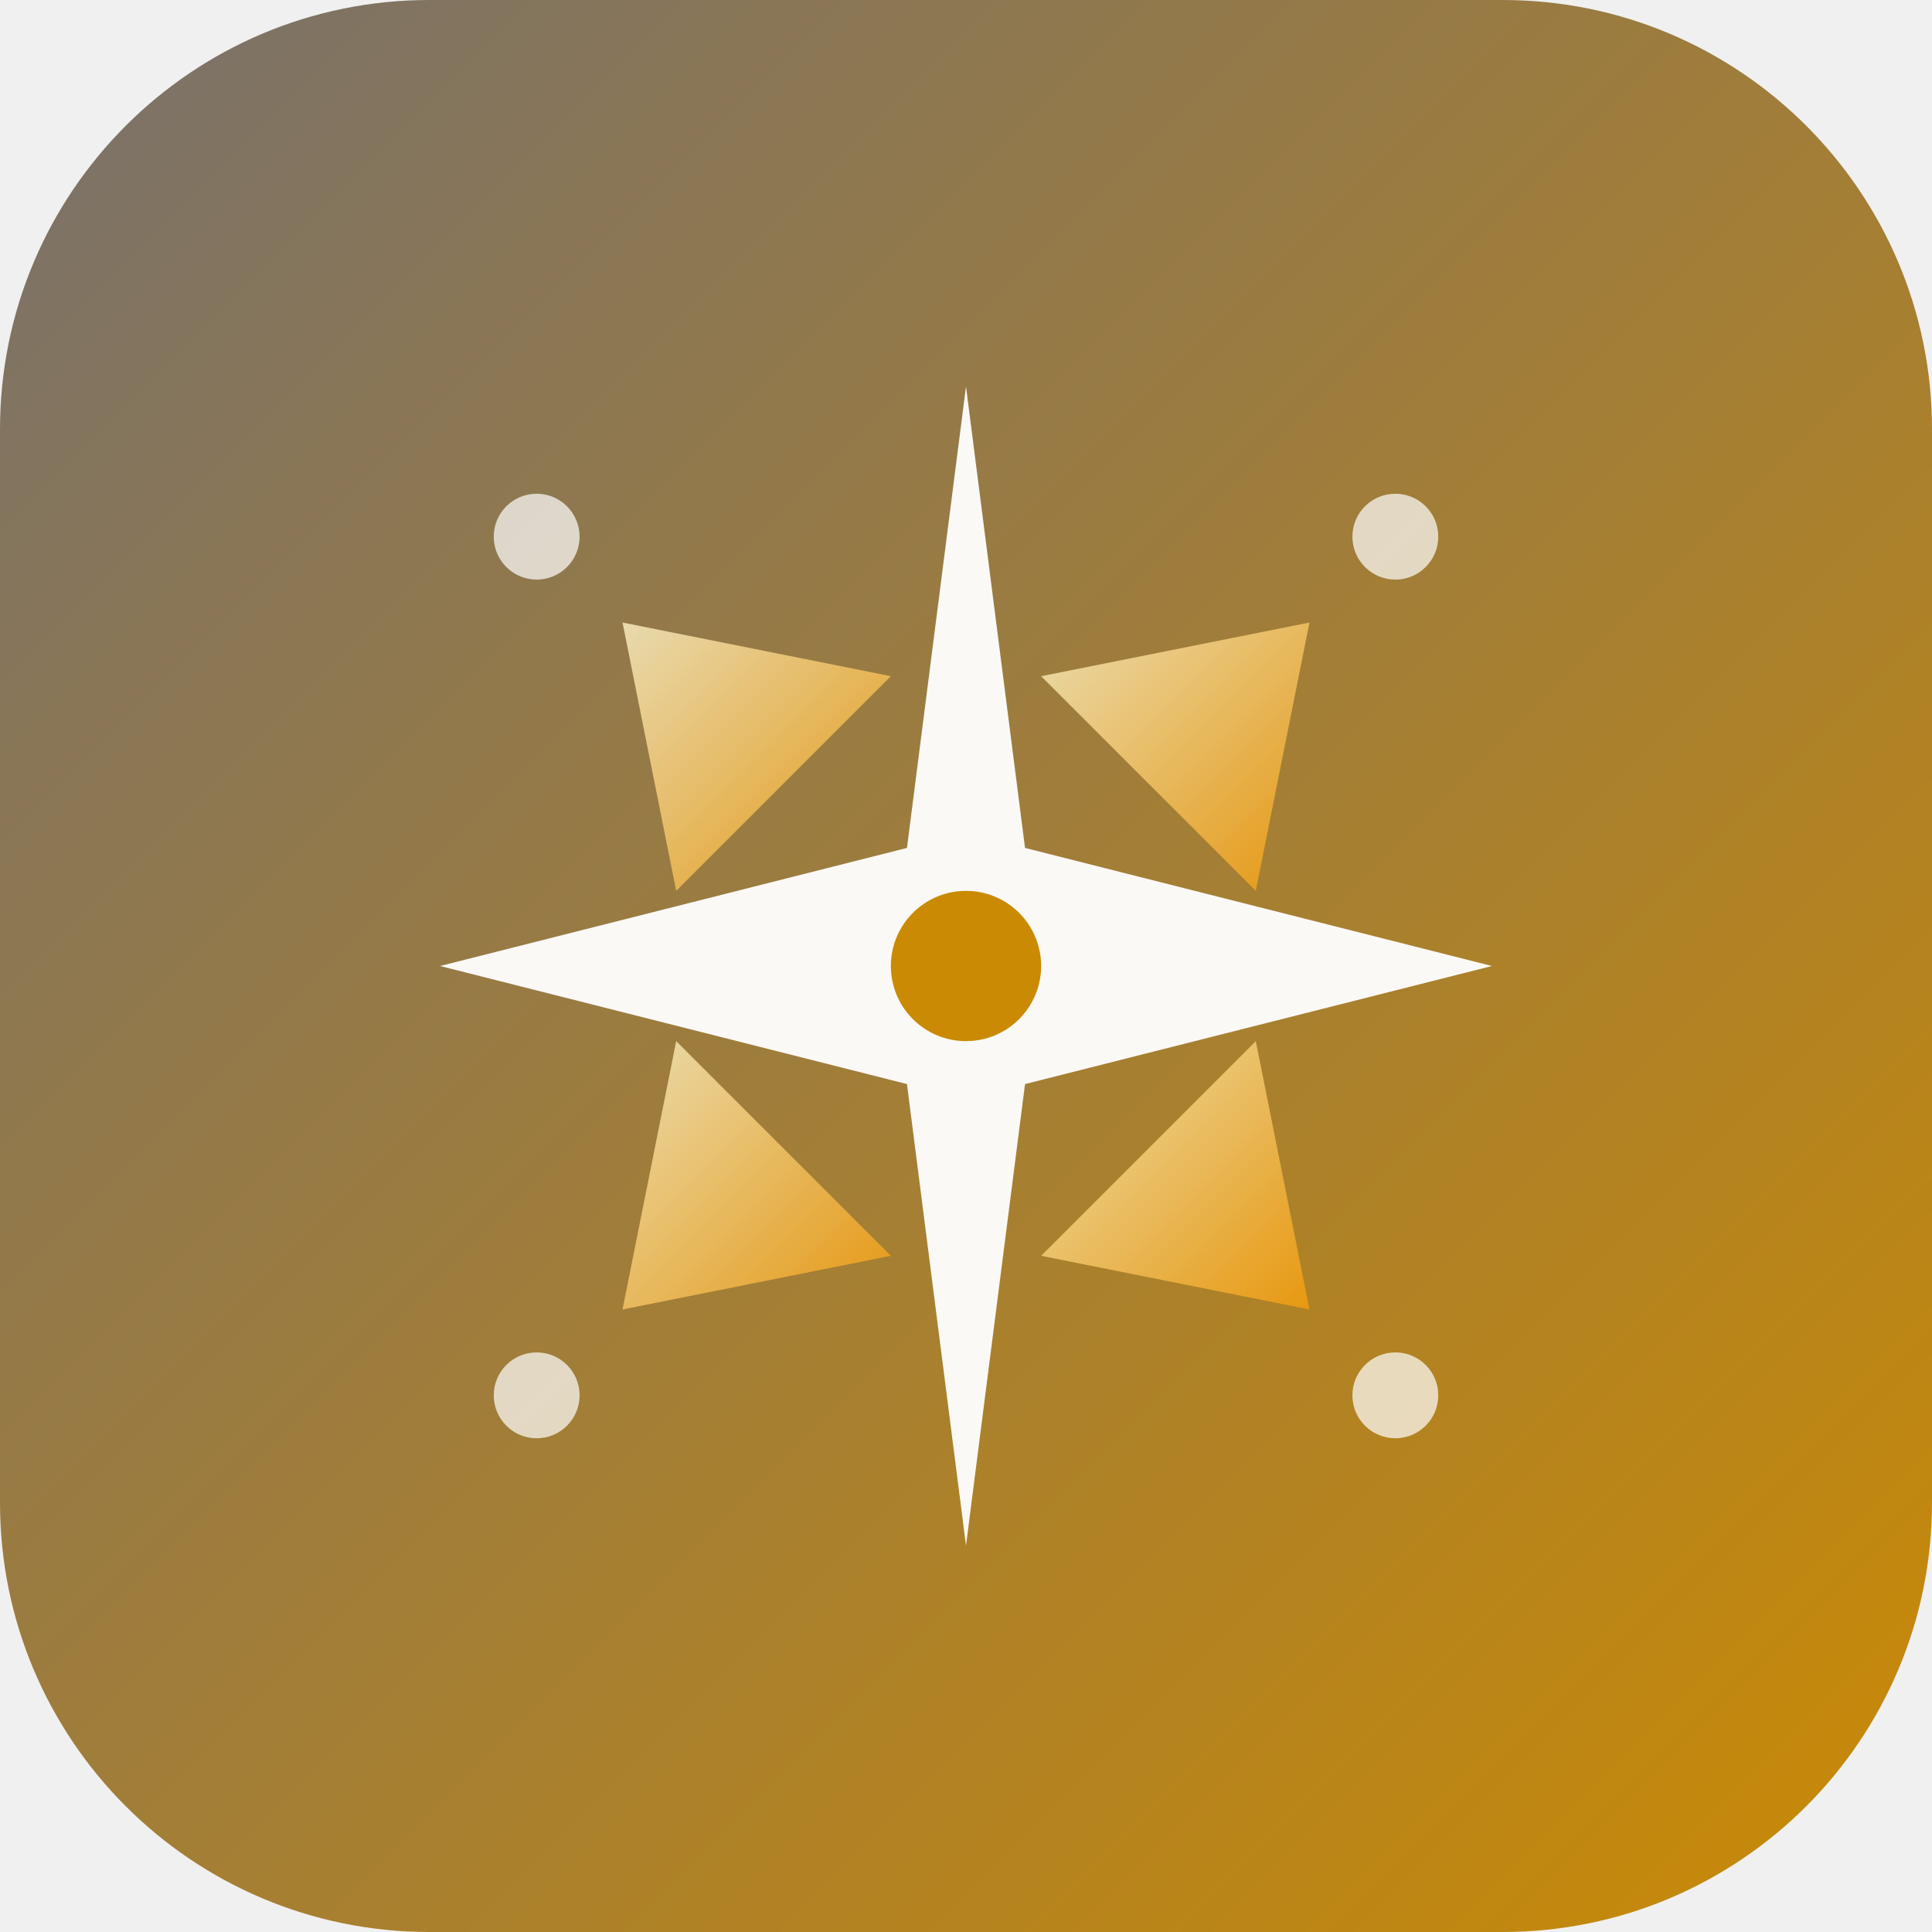
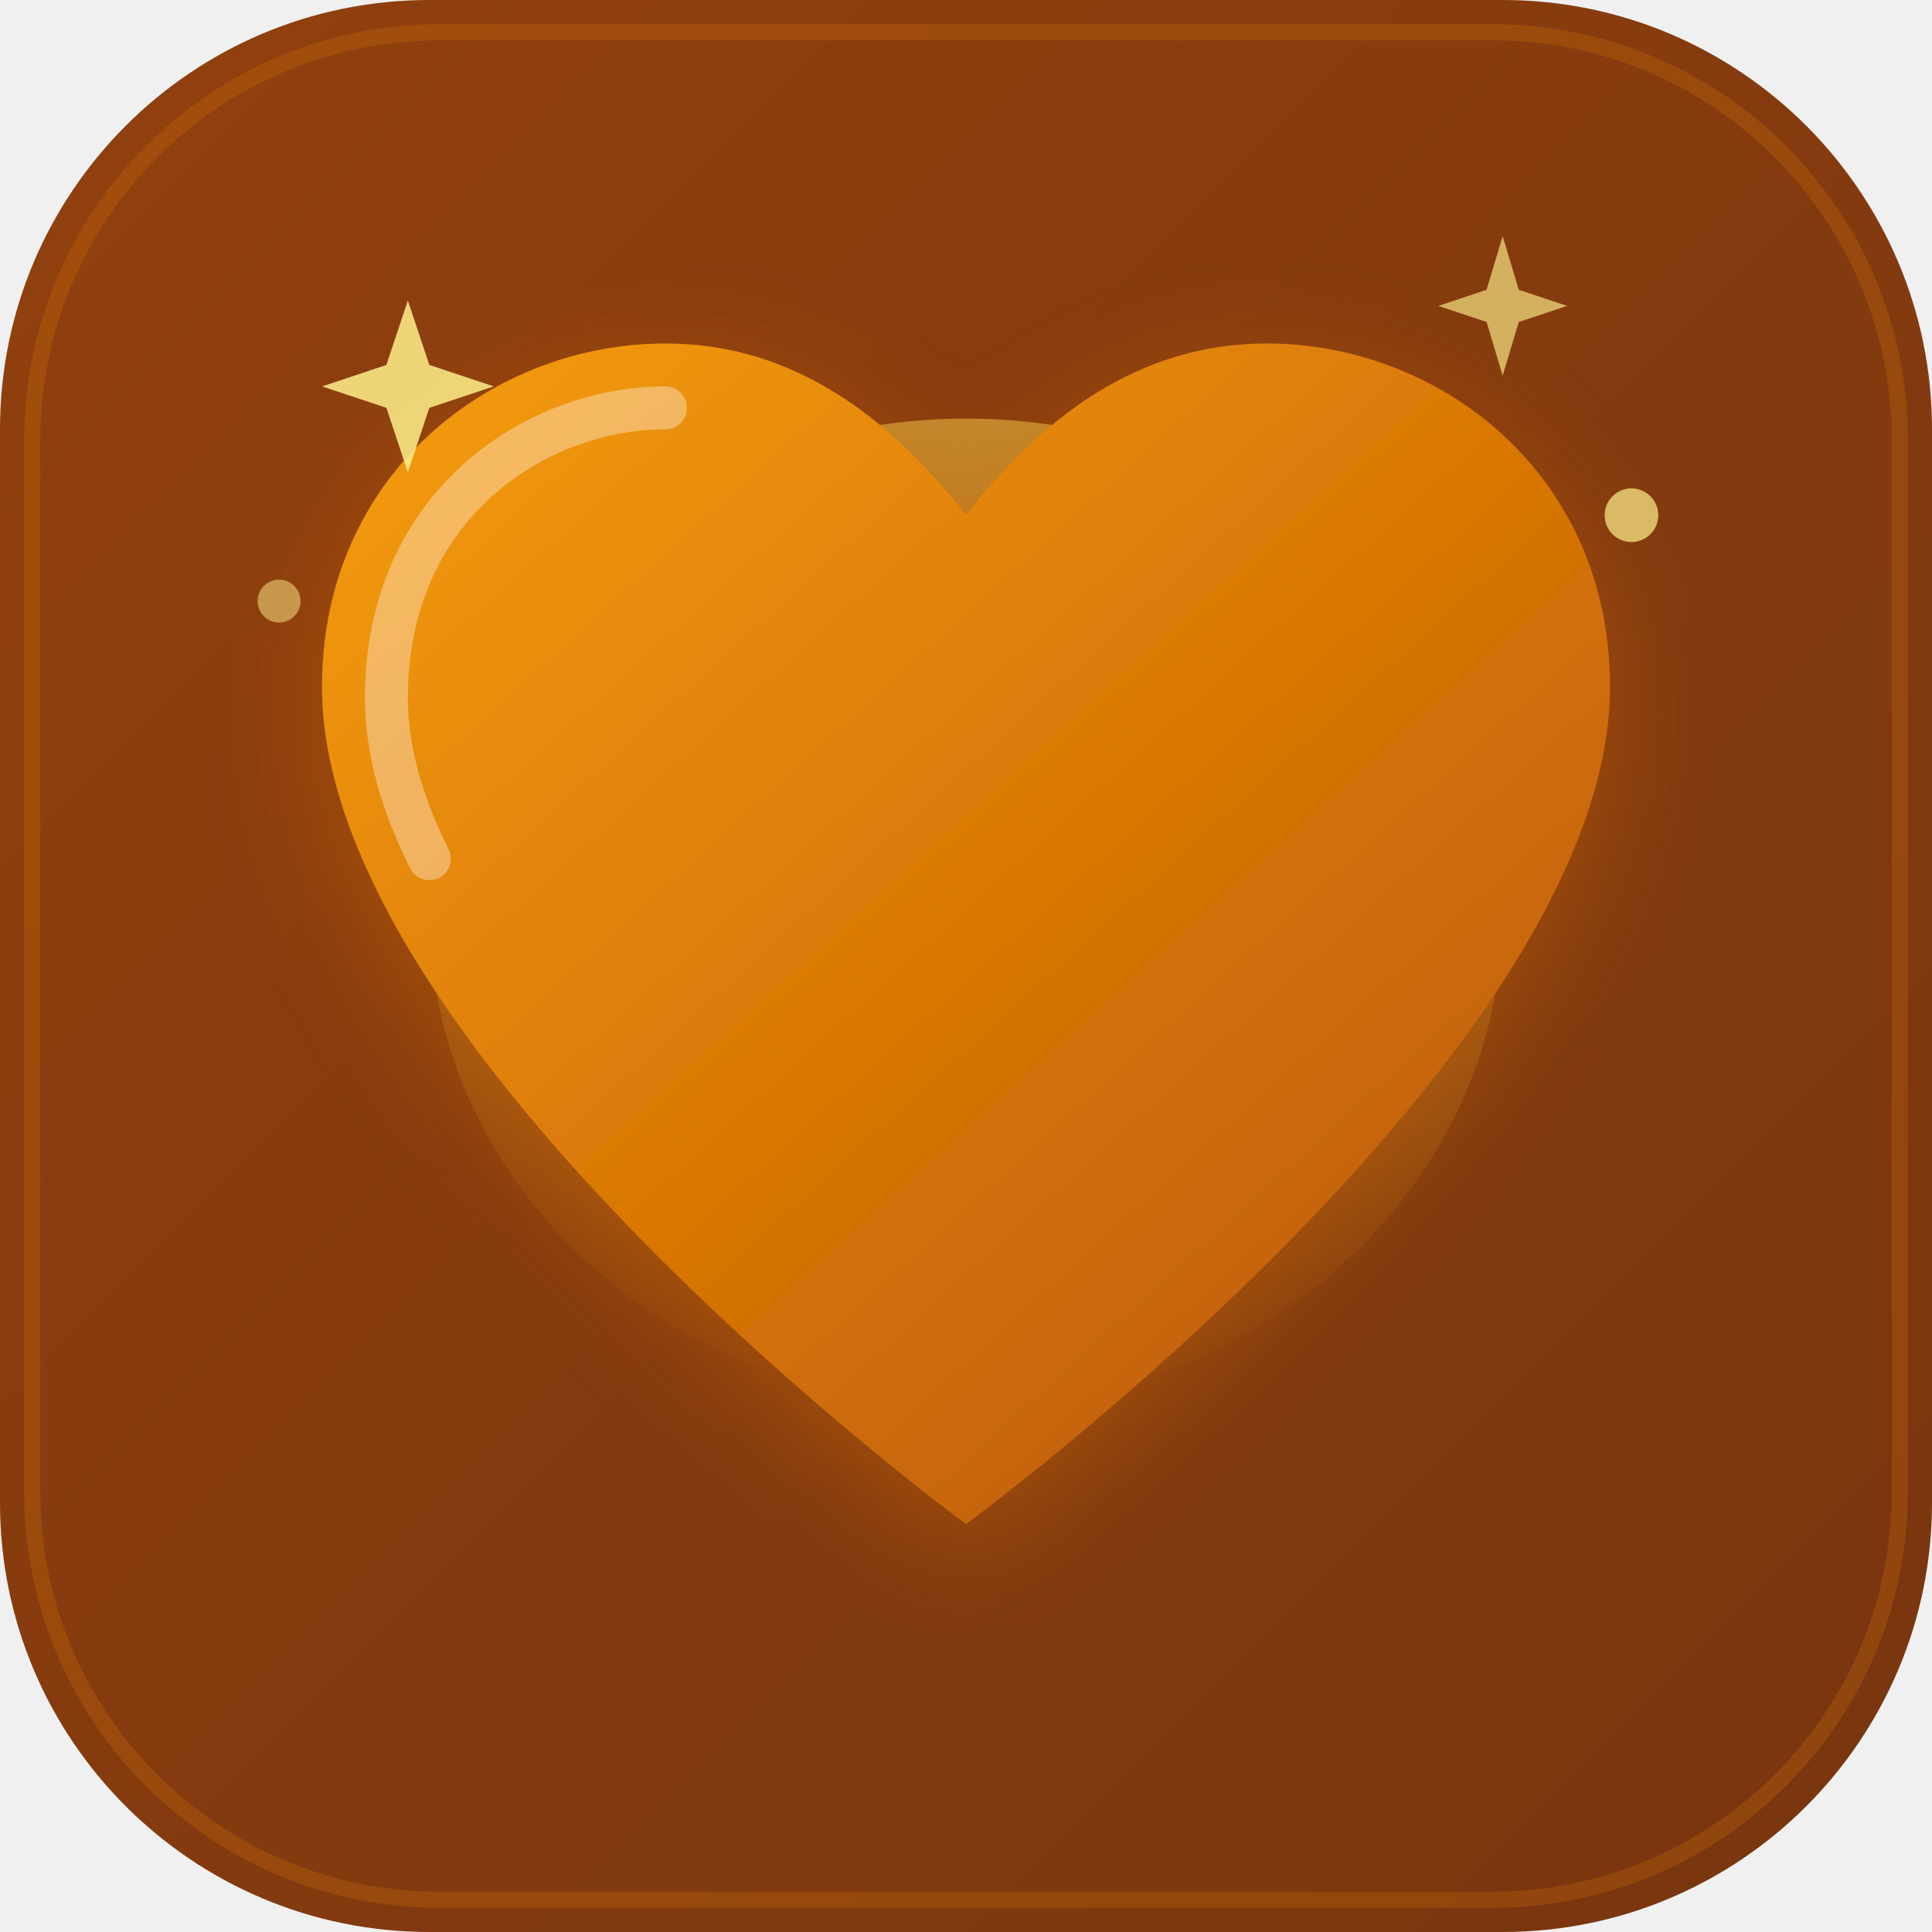
<svg xmlns="http://www.w3.org/2000/svg" width="180" height="180" viewBox="0 0 180 180">
  <defs>
-     <linearGradient id="hivyGradApple" x1="0%" y1="0%" x2="100%" y2="100%">
-       <stop offset="0%" style="stop-color:#78716C;stop-opacity:1" />
-       <stop offset="100%" style="stop-color:#CA8A04;stop-opacity:1" />
+     <linearGradient id="bg" x1="0%" y1="0%" x2="100%" y2="100%">
+       <stop offset="0%" style="stop-color:#92400E" />
+       <stop offset="100%" style="stop-color:#78350F" />
    </linearGradient>
-     <linearGradient id="sparkleGradApple" x1="0%" y1="0%" x2="100%" y2="100%">
-       <stop offset="0%" style="stop-color:#FEF3C7;stop-opacity:1" />
-       <stop offset="100%" style="stop-color:#F59E0B;stop-opacity:1" />
+     <linearGradient id="heart" x1="0%" y1="0%" x2="100%" y2="100%">
+       <stop offset="0%" style="stop-color:#F59E0B" />
+       <stop offset="50%" style="stop-color:#D97706" />
+       <stop offset="100%" style="stop-color:#B45309" />
    </linearGradient>
+     <linearGradient id="glow" x1="50%" y1="0%" x2="50%" y2="100%">
+       <stop offset="0%" style="stop-color:#FCD34D;stop-opacity:0.5" />
+       <stop offset="100%" style="stop-color:#F59E0B;stop-opacity:0" />
+     </linearGradient>
+     <filter id="shadow" x="-20%" y="-20%" width="140%" height="140%">
+       <feDropShadow dx="0" dy="3" stdDeviation="5" flood-color="#D97706" flood-opacity="0.35" />
+     </filter>
  </defs>
-   <rect width="180" height="180" rx="40" fill="url(#hivyGradApple)" />
-   <path d="M90 36 L95.5 79 L139 90 L95.5 101 L90 144 L84.5 101 L41 90 L84.5 79 Z" fill="white" opacity="0.95" />
-   <path d="M58 58 L63 83 L83 63 Z" fill="url(#sparkleGradApple)" opacity="0.8" />
-   <path d="M122 58 L117 83 L97 63 Z" fill="url(#sparkleGradApple)" opacity="0.8" />
-   <path d="M58 122 L63 97 L83 117 Z" fill="url(#sparkleGradApple)" opacity="0.8" />
-   <path d="M122 122 L117 97 L97 117 Z" fill="url(#sparkleGradApple)" opacity="0.8" />
-   <circle cx="90" cy="90" r="7" fill="#CA8A04" />
-   <circle cx="50" cy="50" r="4" fill="white" opacity="0.7" />
-   <circle cx="130" cy="50" r="4" fill="white" opacity="0.7" />
-   <circle cx="50" cy="130" r="4" fill="white" opacity="0.7" />
-   <circle cx="130" cy="130" r="4" fill="white" opacity="0.7" />
+   <rect width="180" height="180" rx="40" fill="url(#bg)" />
+   <rect x="3" y="3" width="174" height="174" rx="38" fill="none" stroke="#D97706" stroke-width="1.5" opacity="0.25" />
+   <ellipse cx="90" cy="85" rx="50" ry="46" fill="url(#glow)" />
+   <path d="M90 142 C90 142 30 98 30 64 C30 44 46 32 62 32 C74 32 83 39 90 48 C97 39 106 32 118 32 C134 32 150 44 150 64 C150 98 90 142 90 142Z" fill="url(#heart)" filter="url(#shadow)" />
+   <path d="M62 38 C50 38 36 47 36 65 C36 70 37.5 75 40 80" fill="none" stroke="white" stroke-width="4" stroke-linecap="round" opacity="0.35" />
+   <path d="M38 28 L40 34 L46 36 L40 38 L38 44 L36 38 L30 36 L36 34Z" fill="#FEF08A" opacity="0.85" />
+   <path d="M140 22 L141.5 27 L146 28.5 L141.5 30 L140 35 L138.5 30 L134 28.5 L138.5 27Z" fill="#FEF08A" opacity="0.65" />
+   <circle cx="152" cy="48" r="2.5" fill="#FEF08A" opacity="0.7" />
+   <circle cx="26" cy="56" r="2" fill="#FEF08A" opacity="0.5" />
</svg>
